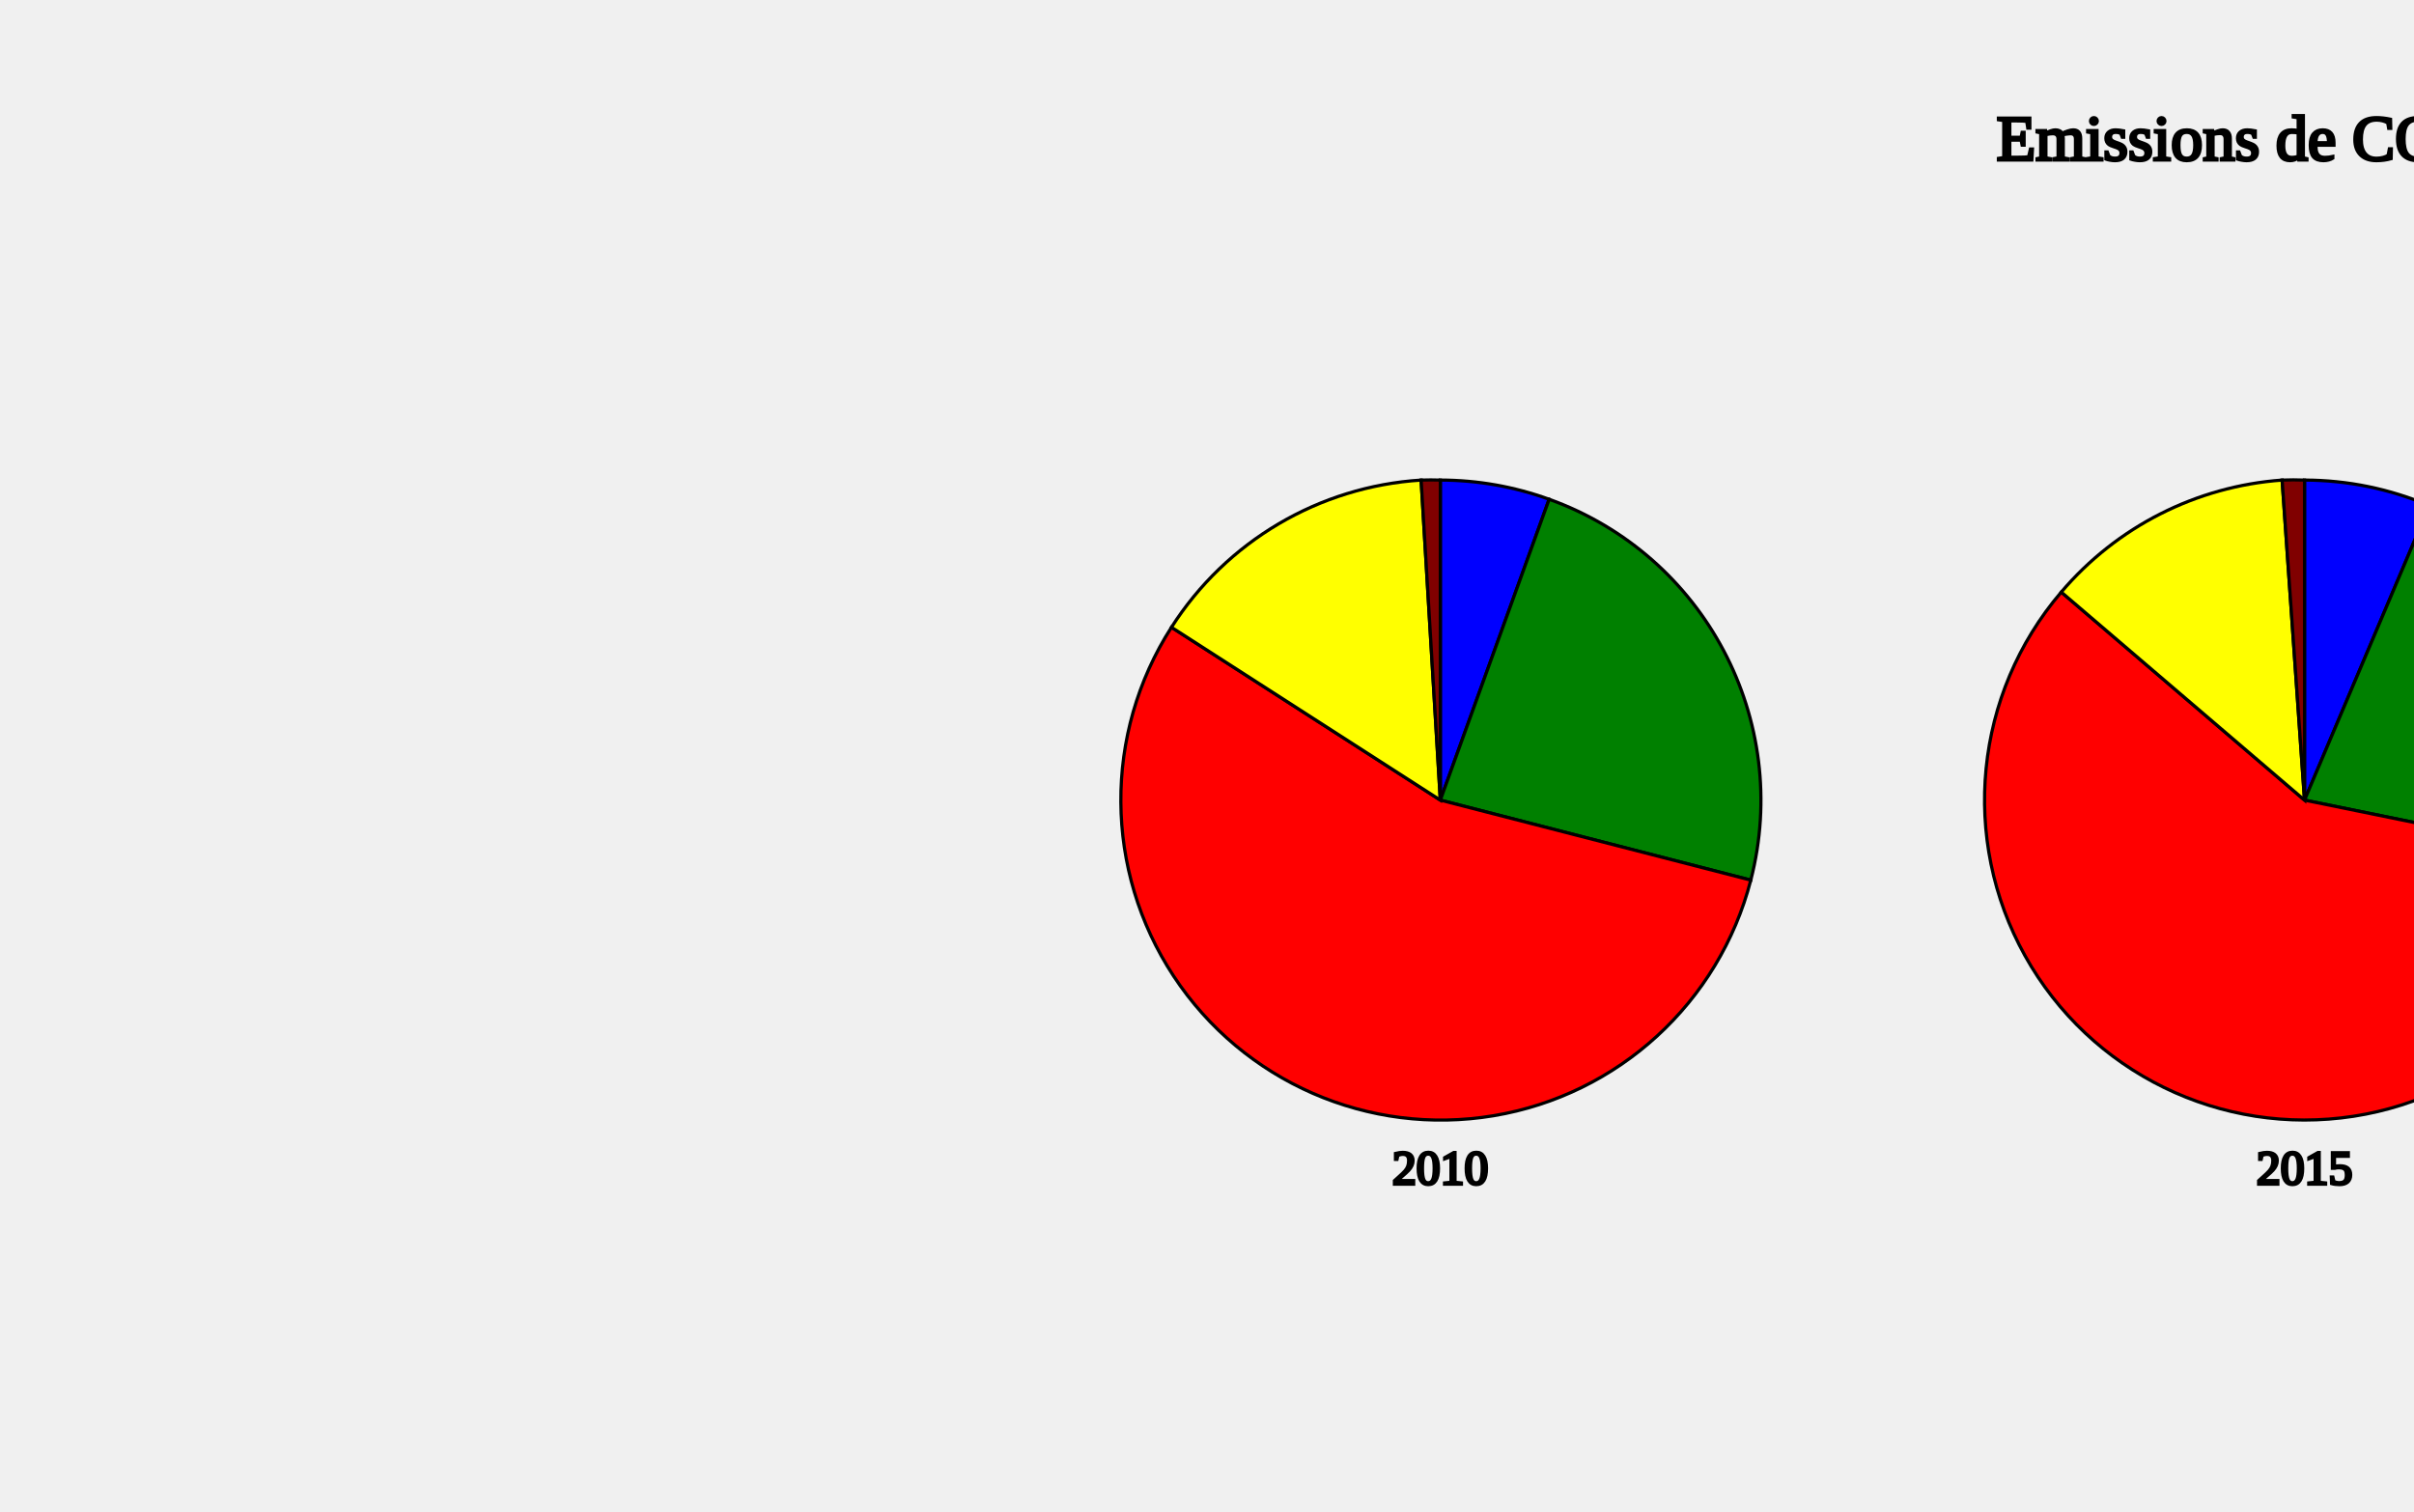
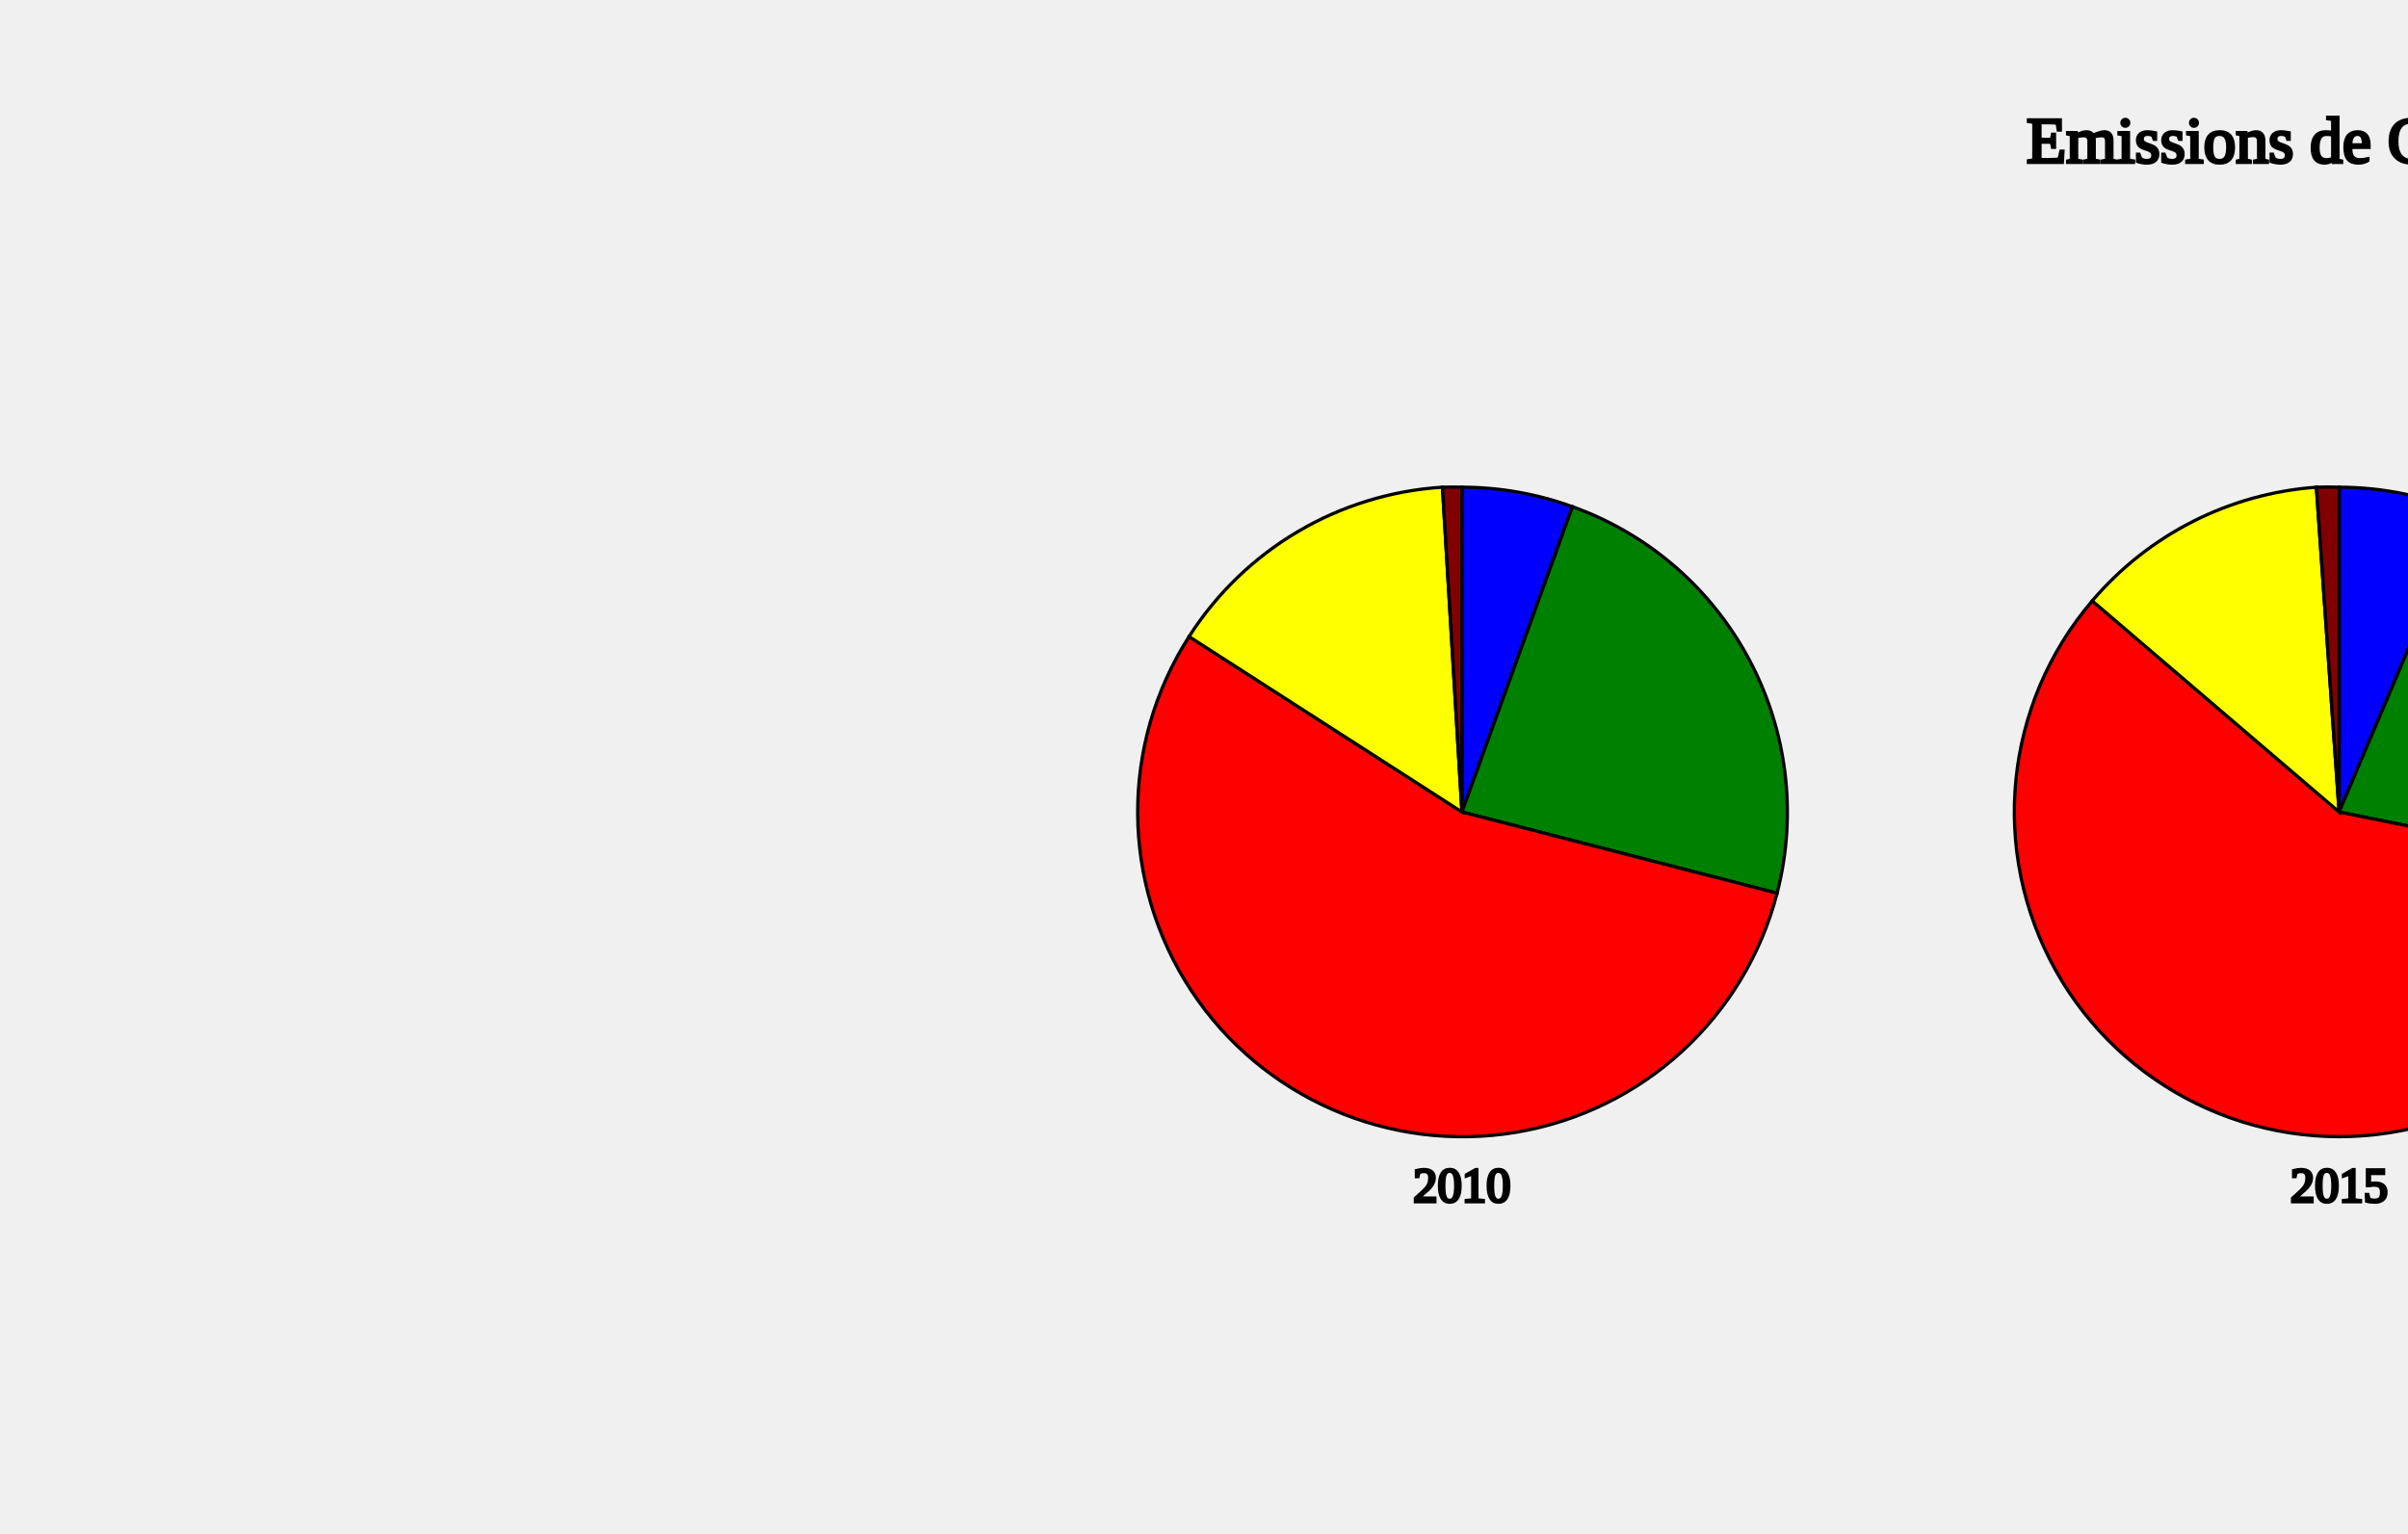
<svg xmlns="http://www.w3.org/2000/svg">
  <g>
    <path d="M450.0 250.0L450,150A100.0,100.0 0 0 1 484,156Z" fill="Blue" stroke="black" />
    <path d="M450.0 250.0L484,156A100.0,100.0 0 0 1 547,275Z" fill="Green" stroke="black" />
    <path d="M450.0 250.0L547,275A100.0,100.0 0 1 1 366,196Z" fill="Red" stroke="black" />
    <path d="M450.0 250.0L366,196A100.0,100.0 0 0 1 444,150Z" fill="Yellow" stroke="black" />
    <path d="M450.0 250.0L444,150A100.0,100.0 0 0 1 450,150Z" fill="Maroon" stroke="black" />
  </g>
  <g>
    <path d="M720.0 250.0L720,150A100.0,100.0 0 0 1 759,158Z" fill="Blue" stroke="black" />
    <path d="M720.0 250.0L759,158A100.0,100.0 0 0 1 818,270Z" fill="Green" stroke="black" />
    <path d="M720.0 250.0L818,270A100.0,100.0 0 1 1 644,185Z" fill="Red" stroke="black" />
    <path d="M720.0 250.0L644,185A100.0,100.0 0 0 1 713,150Z" fill="Yellow" stroke="black" />
    <path d="M720.0 250.0L713,150A100.0,100.0 0 0 1 720,150Z" fill="Maroon" stroke="black" />
  </g>
  <g>
    <path d="M990.0 250.0L990,150A100.0,100.0 0 0 1 1033,159Z" fill="Blue" stroke="black" />
    <path d="M990.0 250.0L1033,159A100.0,100.0 0 0 1 1089,266Z" fill="Green" stroke="black" />
    <path d="M990.0 250.0L1089,266A100.0,100.0 0 1 1 917,182Z" fill="Red" stroke="black" />
    <path d="M990.0 250.0L917,182A100.0,100.0 0 0 1 983,150Z" fill="Yellow" stroke="black" />
    <path d="M990.0 250.0L983,150A100.0,100.0 0 0 1 990,150Z" fill="Maroon" stroke="black" />
  </g>
  <text x="450.0" y="370.0" font-size="15.0" text-anchor="middle" fill="Black" stroke="Black">2010</text>
  <text x="720.0" y="370.0" font-size="15.0" text-anchor="middle" fill="Black" stroke="Black">2015</text>
  <text x="990.0" y="370.0" font-size="15.0" text-anchor="middle" fill="Black" stroke="Black">2020</text>
-   <rect x="640.0" y="495.0" width="20.0" height="10.0" fill="White" stroke="black" />
-   <text x="665" y="505">Afrique</text>
-   <rect x="740.0" y="495.0" width="20.0" height="10.0" fill="White" stroke="black" />
-   <text x="765" y="505">Amerique</text>
+   <rect x="510.0" y="495.0" width="20.0" height="10.0" fill="White" stroke="black" />
+   <text x="535" y="505">Afrique</text>
+   <rect x="600.0" y="495.0" width="20.0" height="10.0" fill="White" stroke="black" />
+   <text x="625" y="505">Amerique</text>
+   <rect x="700.0" y="495.0" width="20.0" height="10.0" fill="White" stroke="black" />
+   <text x="725" y="505">Asie</text>
+   <rect x="760.0" y="495.0" width="20.0" height="10.0" fill="White" stroke="black" />
+   <text x="785" y="505">Europe</text>
  <rect x="840.0" y="495.0" width="20.0" height="10.0" fill="White" stroke="black" />
-   <text x="865" y="505">Asie</text>
-   <rect x="940.0" y="495.0" width="20.0" height="10.0" fill="White" stroke="black" />
-   <text x="965" y="505">Europe</text>
-   <rect x="1040.0" y="495.0" width="20.0" height="10.0" fill="White" stroke="black" />
-   <text x="1065" y="505">Oceanie</text>
-   <rect x="640.0" y="495.0" width="20.0" height="10.0" fill="Blue" stroke="black" />
-   <rect x="740.0" y="495.0" width="20.0" height="10.0" fill="Green" stroke="black" />
-   <rect x="840.0" y="495.0" width="20.0" height="10.0" fill="Red" stroke="black" />
-   <rect x="940.0" y="495.0" width="20.0" height="10.0" fill="Yellow" stroke="black" />
-   <rect x="1040.0" y="495.0" width="20.0" height="10.0" fill="Maroon" stroke="black" />
+   <text x="865" y="505">Oceanie</text>
+   <rect x="510.0" y="495.0" width="20.0" height="10.0" fill="Blue" stroke="black" />
+   <rect x="600.0" y="495.0" width="20.0" height="10.0" fill="Green" stroke="black" />
+   <rect x="700.0" y="495.0" width="20.0" height="10.0" fill="Red" stroke="black" />
+   <rect x="760.0" y="495.0" width="20.0" height="10.0" fill="Yellow" stroke="black" />
+   <rect x="840.0" y="495.0" width="20.0" height="10.0" fill="Maroon" stroke="black" />
  <text x="731.0" y="50.0" font-size="20.0" text-anchor="middle" fill="Black" stroke="Black">Emissions de CO2 (en Mt)</text>
</svg>
